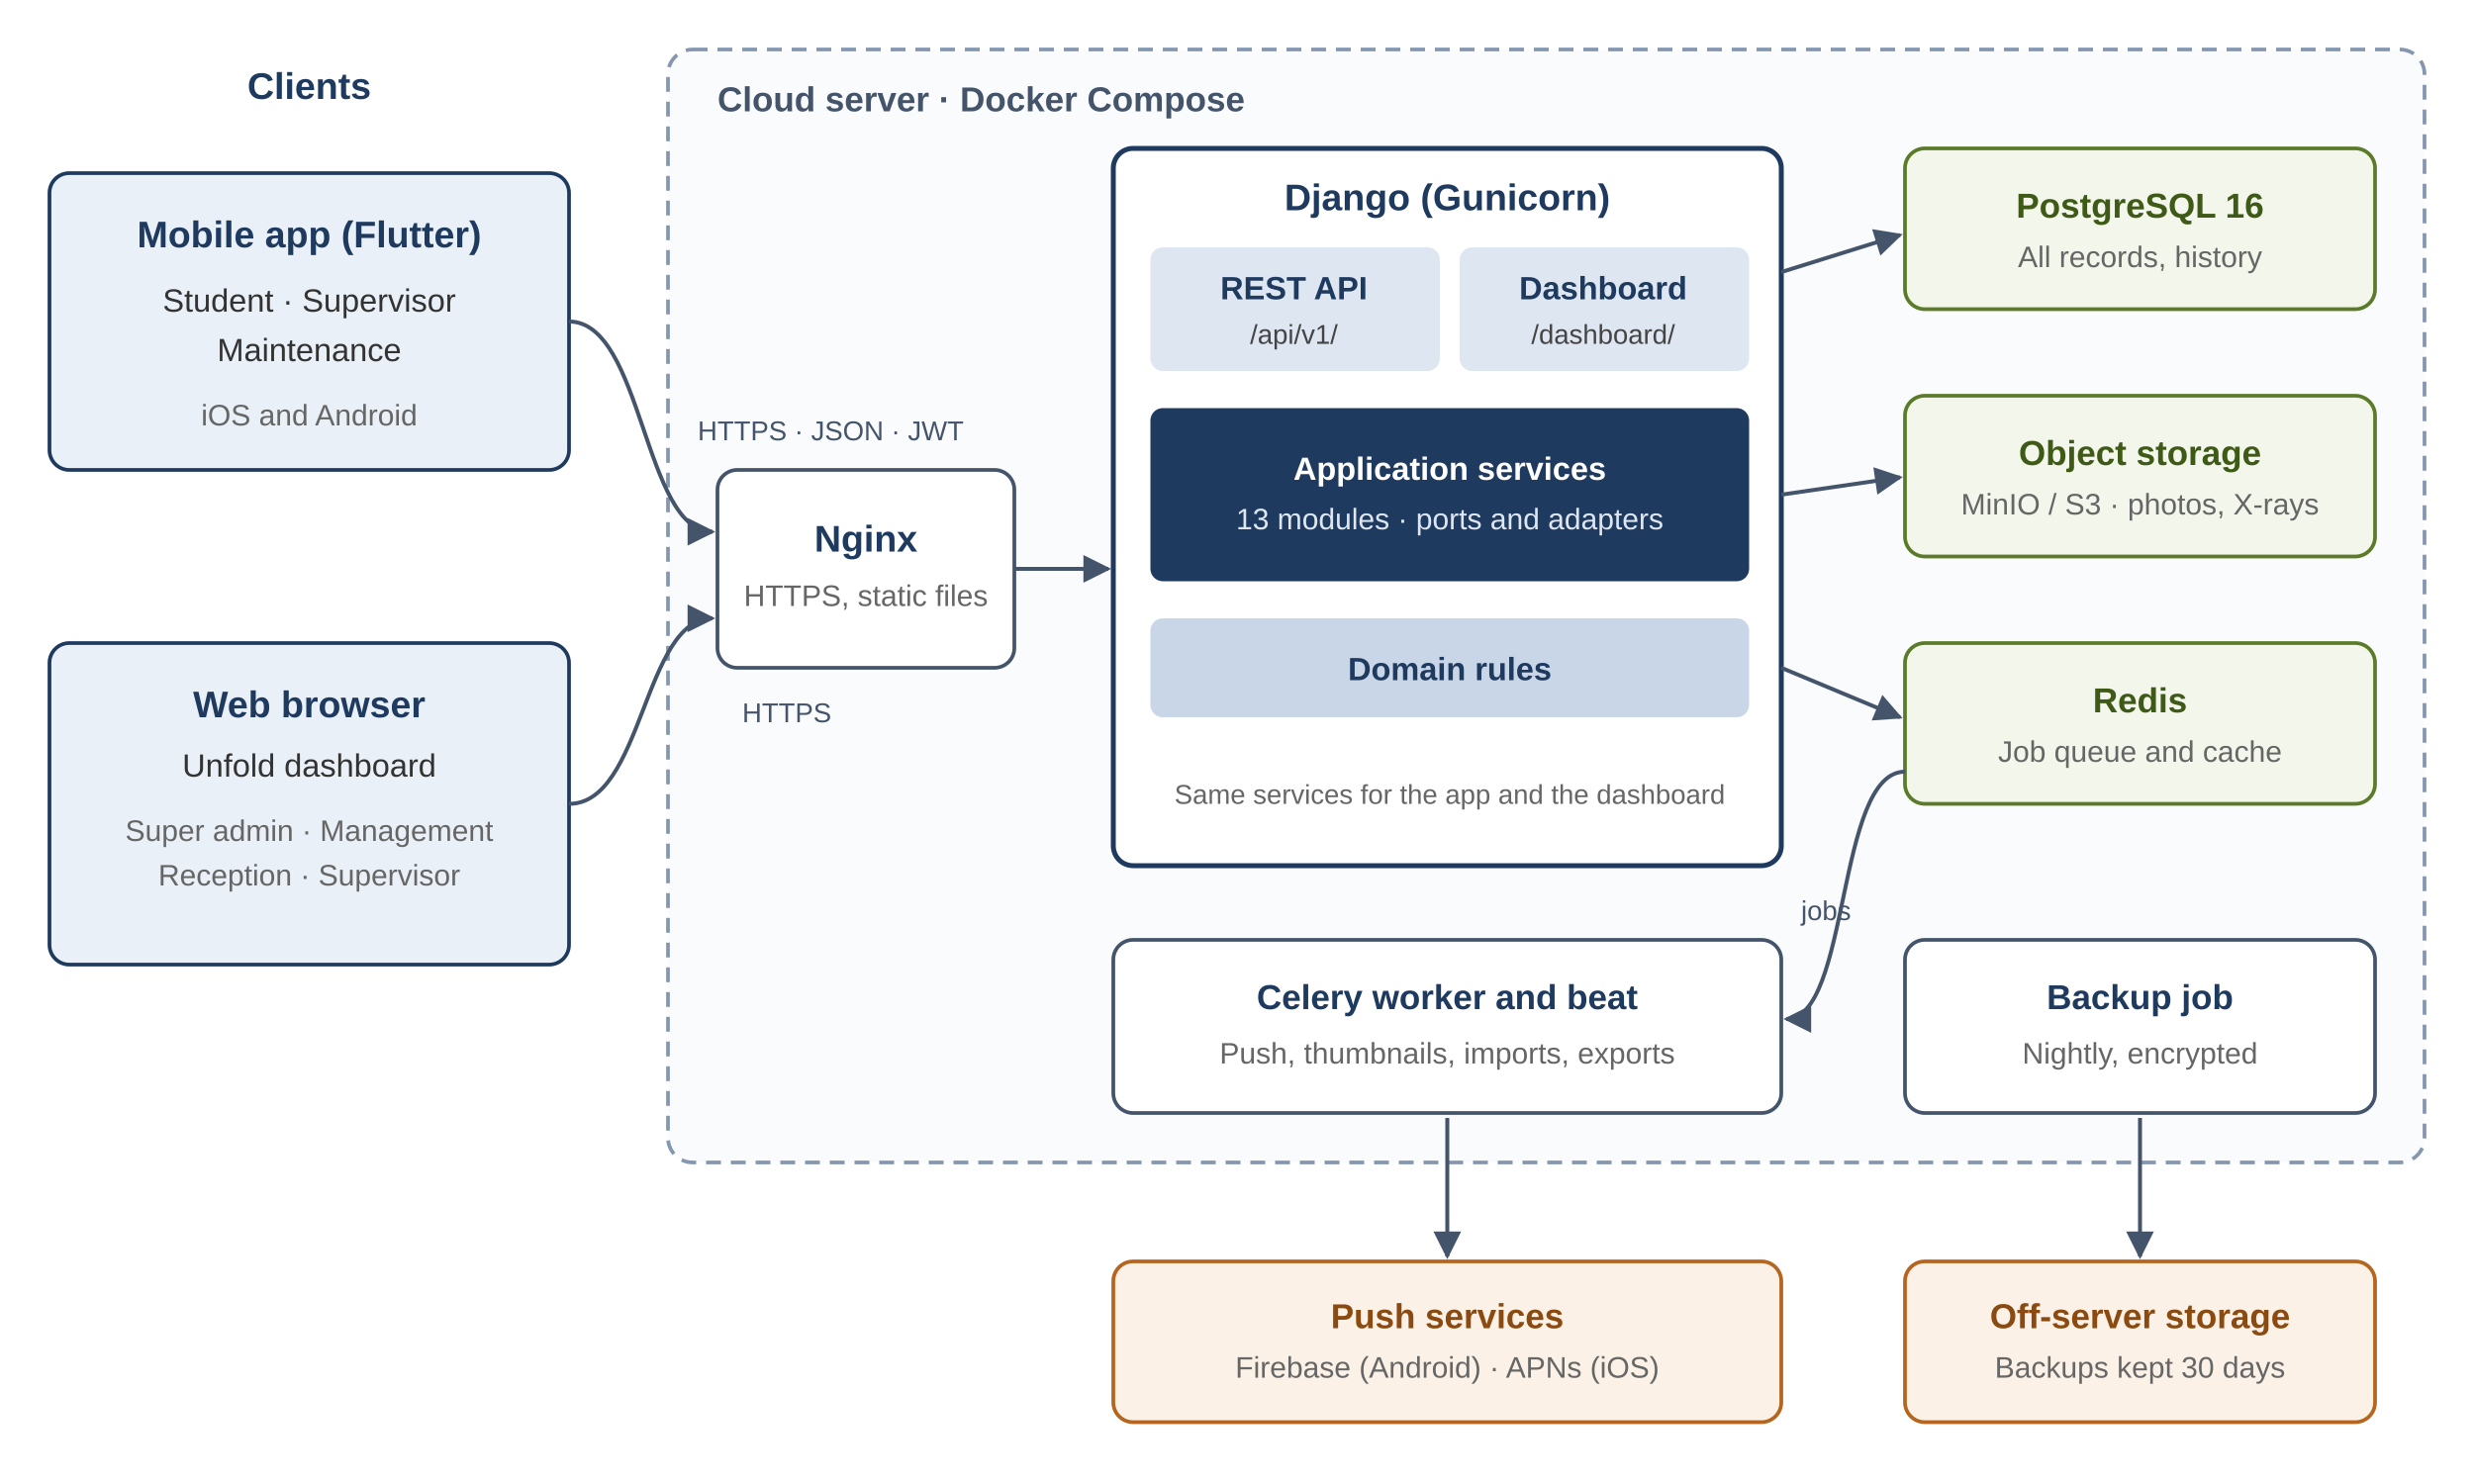
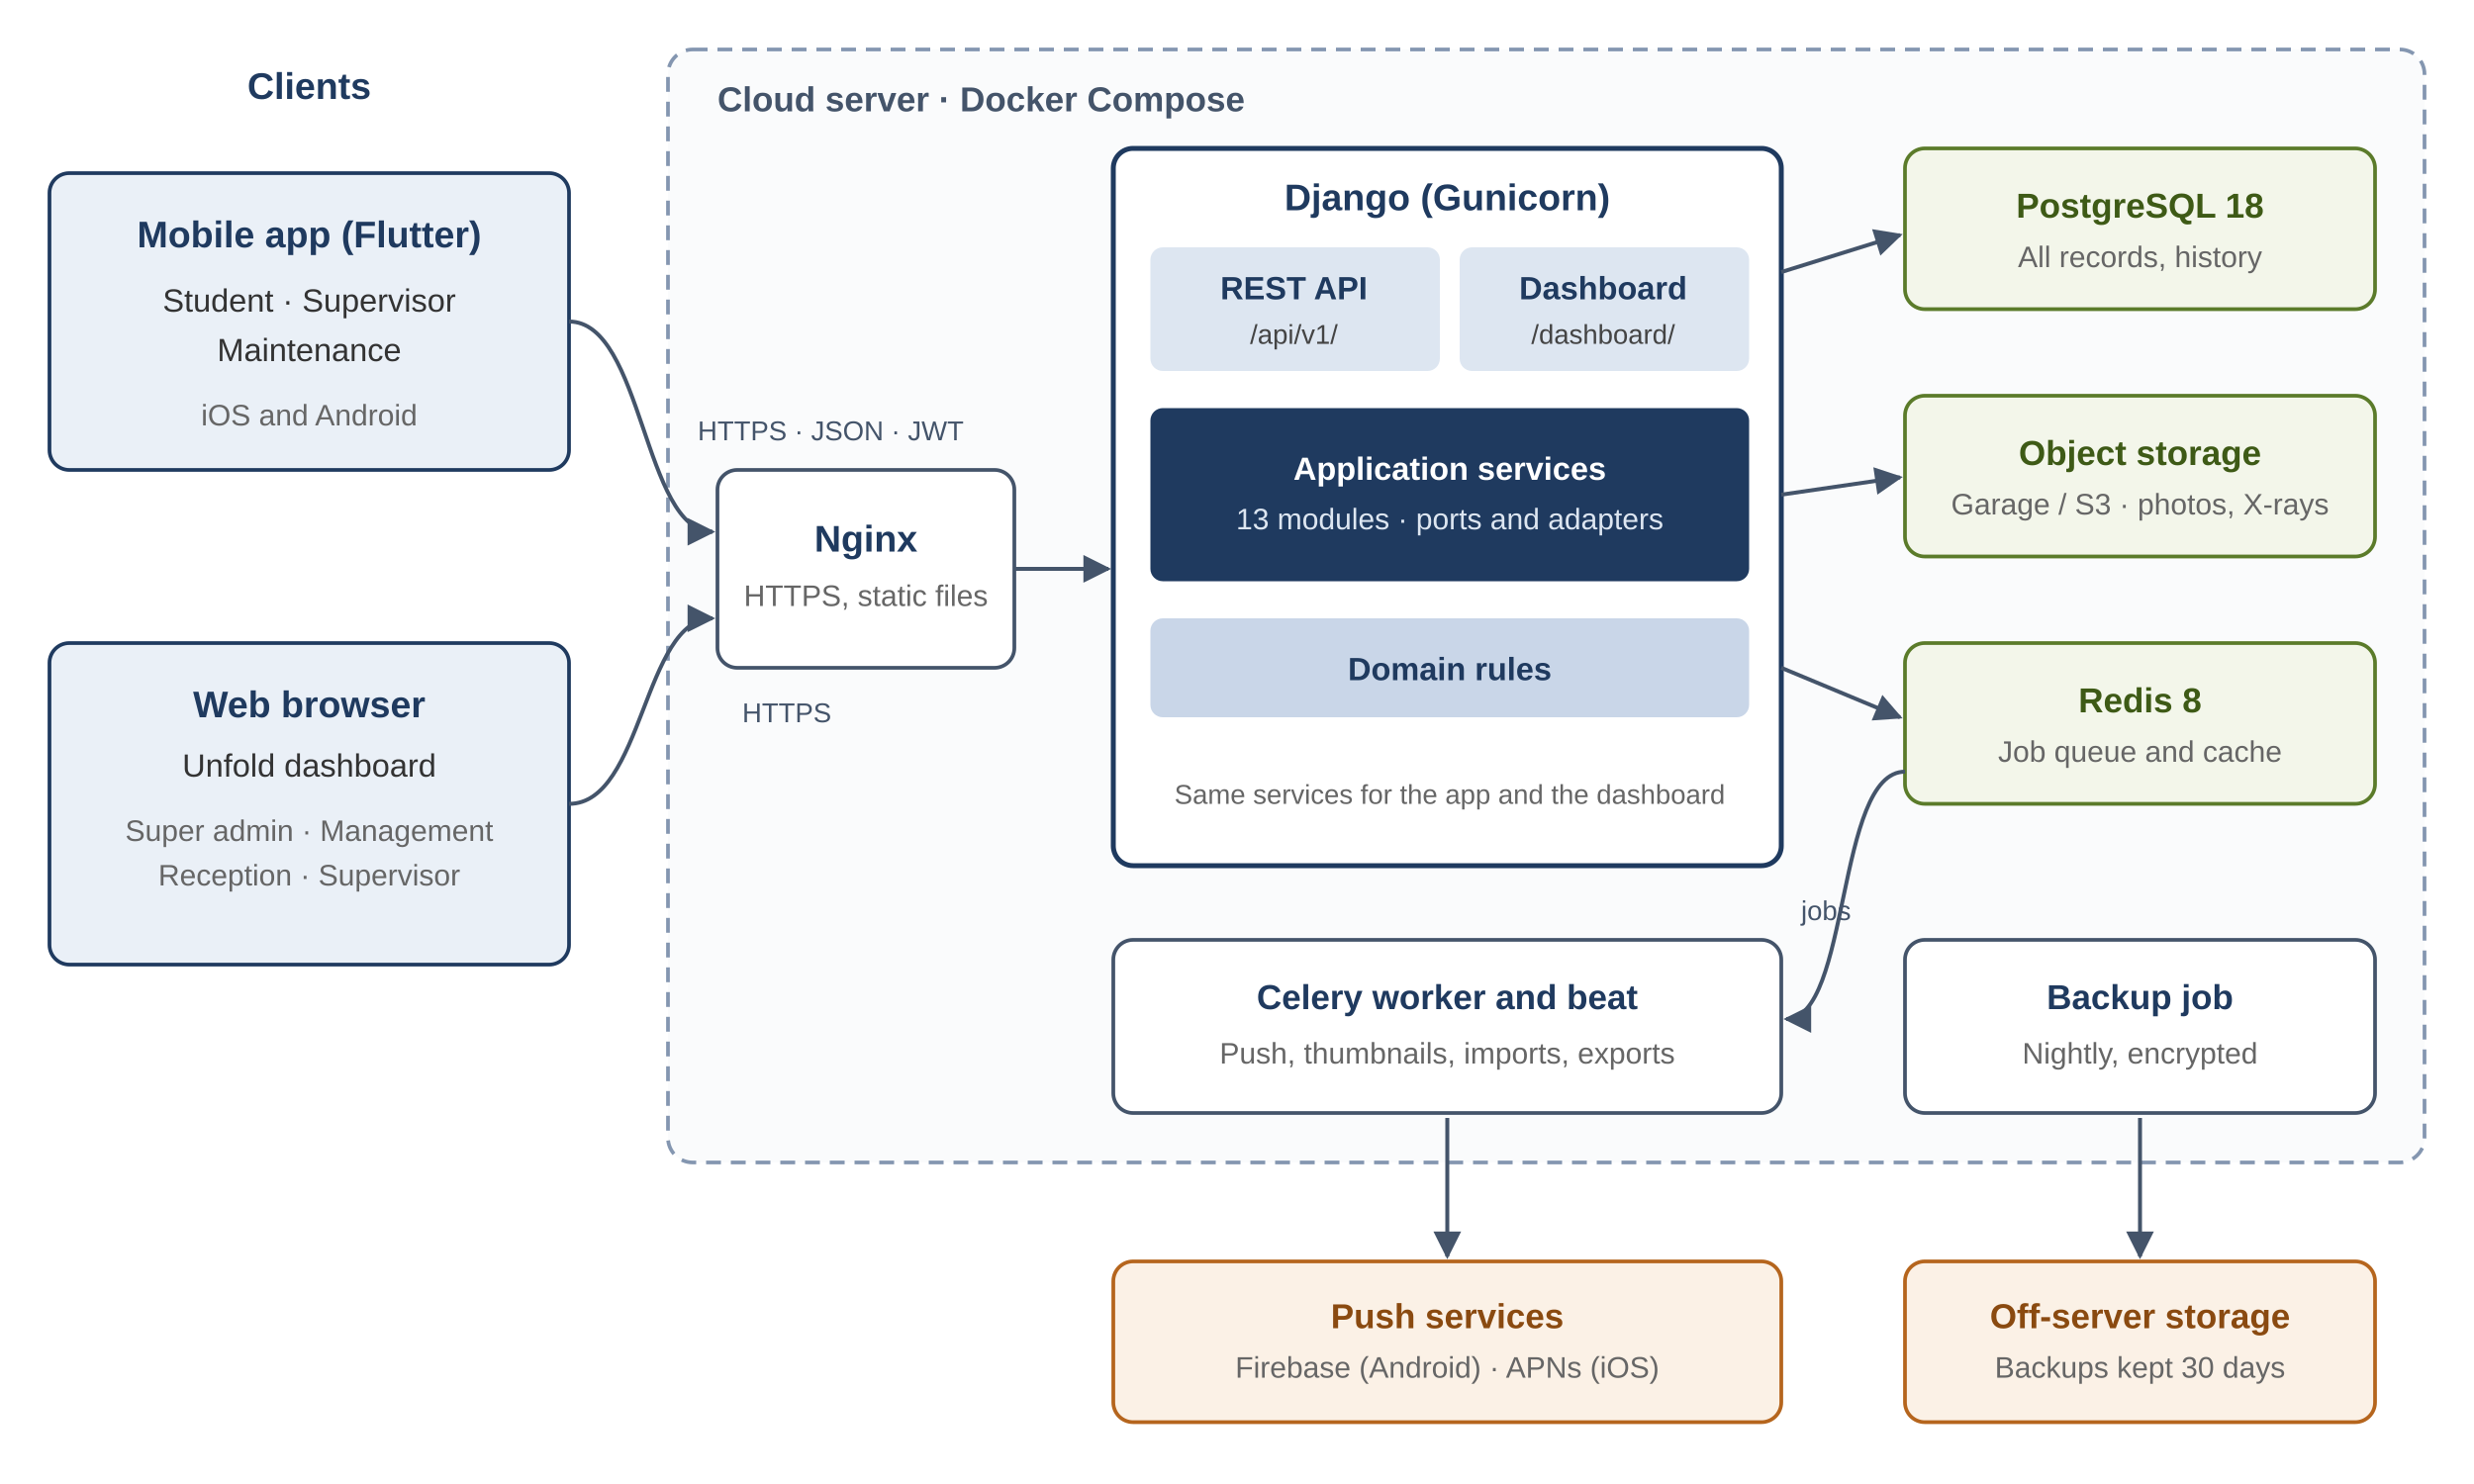
<svg xmlns="http://www.w3.org/2000/svg" width="1000" height="600" viewBox="0 0 1000 600" font-family="Segoe UI, Calibri, Arial, sans-serif">
  <defs>
    <marker id="a" viewBox="0 0 10 10" refX="9" refY="5" markerWidth="7" markerHeight="7" orient="auto-start-reverse">
      <path d="M0,0 L10,5 L0,10 z" fill="#44546A" />
    </marker>
  </defs>
  <rect width="1000" height="600" fill="#ffffff" />
  <text x="125" y="40" text-anchor="middle" font-size="15" font-weight="700" fill="#1F3A5F">Clients</text>
  <rect x="20" y="70" width="210" height="120" rx="8" fill="#EAF0F7" stroke="#1F3A5F" stroke-width="1.5" />
  <text x="125" y="100" text-anchor="middle" font-size="15" font-weight="700" fill="#1F3A5F">Mobile app (Flutter)</text>
  <text x="125" y="126" text-anchor="middle" font-size="13" fill="#333">Student · Supervisor</text>
  <text x="125" y="146" text-anchor="middle" font-size="13" fill="#333">Maintenance</text>
  <text x="125" y="172" text-anchor="middle" font-size="12" fill="#666">iOS and Android</text>
  <rect x="20" y="260" width="210" height="130" rx="8" fill="#EAF0F7" stroke="#1F3A5F" stroke-width="1.5" />
  <text x="125" y="290" text-anchor="middle" font-size="15" font-weight="700" fill="#1F3A5F">Web browser</text>
  <text x="125" y="314" text-anchor="middle" font-size="13" fill="#333">Unfold dashboard</text>
  <text x="125" y="340" text-anchor="middle" font-size="12" fill="#666">Super admin · Management</text>
  <text x="125" y="358" text-anchor="middle" font-size="12" fill="#666">Reception · Supervisor</text>
  <rect x="270" y="20" width="710" height="450" rx="10" fill="#FAFBFC" stroke="#8496B0" stroke-width="1.5" stroke-dasharray="6 4" />
  <text x="290" y="45" font-size="14" font-weight="700" fill="#44546A">Cloud server · Docker Compose</text>
  <rect x="290" y="190" width="120" height="80" rx="8" fill="#fff" stroke="#44546A" stroke-width="1.5" />
  <text x="350" y="223" text-anchor="middle" font-size="15" font-weight="700" fill="#1F3A5F">Nginx</text>
  <text x="350" y="245" text-anchor="middle" font-size="12" fill="#666">HTTPS, static files</text>
  <rect x="450" y="60" width="270" height="290" rx="8" fill="#fff" stroke="#1F3A5F" stroke-width="2" />
  <text x="585" y="85" text-anchor="middle" font-size="15" font-weight="700" fill="#1F3A5F">Django (Gunicorn)</text>
  <rect x="465" y="100" width="117" height="50" rx="5" fill="#DDE6F1" stroke="none" />
  <text x="523" y="121" text-anchor="middle" font-size="13" font-weight="600" fill="#1F3A5F">REST API</text>
  <text x="523" y="139" text-anchor="middle" font-size="11" fill="#444">/api/v1/</text>
  <rect x="590" y="100" width="117" height="50" rx="5" fill="#DDE6F1" stroke="none" />
  <text x="648" y="121" text-anchor="middle" font-size="13" font-weight="600" fill="#1F3A5F">Dashboard</text>
  <text x="648" y="139" text-anchor="middle" font-size="11" fill="#444">/dashboard/</text>
  <rect x="465" y="165" width="242" height="70" rx="5" fill="#1F3A5F" />
  <text x="586" y="194" text-anchor="middle" font-size="13" font-weight="600" fill="#fff">Application services</text>
  <text x="586" y="214" text-anchor="middle" font-size="12" fill="#DDE6F1">13 modules · ports and adapters</text>
  <rect x="465" y="250" width="242" height="40" rx="5" fill="#C9D6E8" />
  <text x="586" y="275" text-anchor="middle" font-size="13" font-weight="600" fill="#1F3A5F">Domain rules</text>
  <text x="586" y="325" text-anchor="middle" font-size="11" fill="#666">Same services for the app and the dashboard</text>
  <rect x="450" y="380" width="270" height="70" rx="8" fill="#fff" stroke="#44546A" stroke-width="1.5" />
  <text x="585" y="408" text-anchor="middle" font-size="14" font-weight="700" fill="#1F3A5F">Celery worker and beat</text>
  <text x="585" y="430" text-anchor="middle" font-size="12" fill="#666">Push, thumbnails, imports, exports</text>
  <rect x="770" y="60" width="190" height="65" rx="8" fill="#F3F6EA" stroke="#5B7B2A" stroke-width="1.5" />
-   <text x="865" y="88" text-anchor="middle" font-size="14" font-weight="700" fill="#3E5A16">PostgreSQL 16</text>
+   <text x="865" y="88" text-anchor="middle" font-size="14" font-weight="700" fill="#3E5A16">PostgreSQL 18</text>
  <text x="865" y="108" text-anchor="middle" font-size="12" fill="#666">All records, history</text>
  <rect x="770" y="160" width="190" height="65" rx="8" fill="#F3F6EA" stroke="#5B7B2A" stroke-width="1.5" />
  <text x="865" y="188" text-anchor="middle" font-size="14" font-weight="700" fill="#3E5A16">Object storage</text>
-   <text x="865" y="208" text-anchor="middle" font-size="12" fill="#666">MinIO / S3 · photos, X-rays</text>
+   <text x="865" y="208" text-anchor="middle" font-size="12" fill="#666">Garage / S3 · photos, X-rays</text>
  <rect x="770" y="260" width="190" height="65" rx="8" fill="#F3F6EA" stroke="#5B7B2A" stroke-width="1.5" />
-   <text x="865" y="288" text-anchor="middle" font-size="14" font-weight="700" fill="#3E5A16">Redis</text>
+   <text x="865" y="288" text-anchor="middle" font-size="14" font-weight="700" fill="#3E5A16">Redis 8</text>
  <text x="865" y="308" text-anchor="middle" font-size="12" fill="#666">Job queue and cache</text>
  <rect x="770" y="380" width="190" height="70" rx="8" fill="#fff" stroke="#44546A" stroke-width="1.5" />
  <text x="865" y="408" text-anchor="middle" font-size="14" font-weight="700" fill="#1F3A5F">Backup job</text>
  <text x="865" y="430" text-anchor="middle" font-size="12" fill="#666">Nightly, encrypted</text>
  <rect x="450" y="510" width="270" height="65" rx="8" fill="#FBF1E6" stroke="#B5651D" stroke-width="1.5" />
  <text x="585" y="537" text-anchor="middle" font-size="14" font-weight="700" fill="#8A4A10">Push services</text>
  <text x="585" y="557" text-anchor="middle" font-size="12" fill="#666">Firebase (Android) · APNs (iOS)</text>
  <rect x="770" y="510" width="190" height="65" rx="8" fill="#FBF1E6" stroke="#B5651D" stroke-width="1.5" />
  <text x="865" y="537" text-anchor="middle" font-size="14" font-weight="700" fill="#8A4A10">Off-server storage</text>
  <text x="865" y="557" text-anchor="middle" font-size="12" fill="#666">Backups kept 30 days</text>
  <g stroke="#44546A" stroke-width="1.6" fill="none" marker-end="url(#a)">
    <path d="M230,130 C260,130 260,215 288,215" />
    <path d="M230,325 C260,325 260,250 288,250" />
    <path d="M410,230 L448,230" />
    <path d="M720,110 L768,95" />
    <path d="M720,200 L768,193" />
    <path d="M720,270 L768,290" />
    <path d="M770,312 C742,312 748,412 722,412" />
    <path d="M585,452 L585,508" />
    <path d="M865,452 L865,508" />
  </g>
  <g font-size="11" fill="#44546A">
    <text x="282" y="178">HTTPS · JSON · JWT</text>
    <text x="300" y="292">HTTPS</text>
    <text x="728" y="372">jobs</text>
  </g>
</svg>
